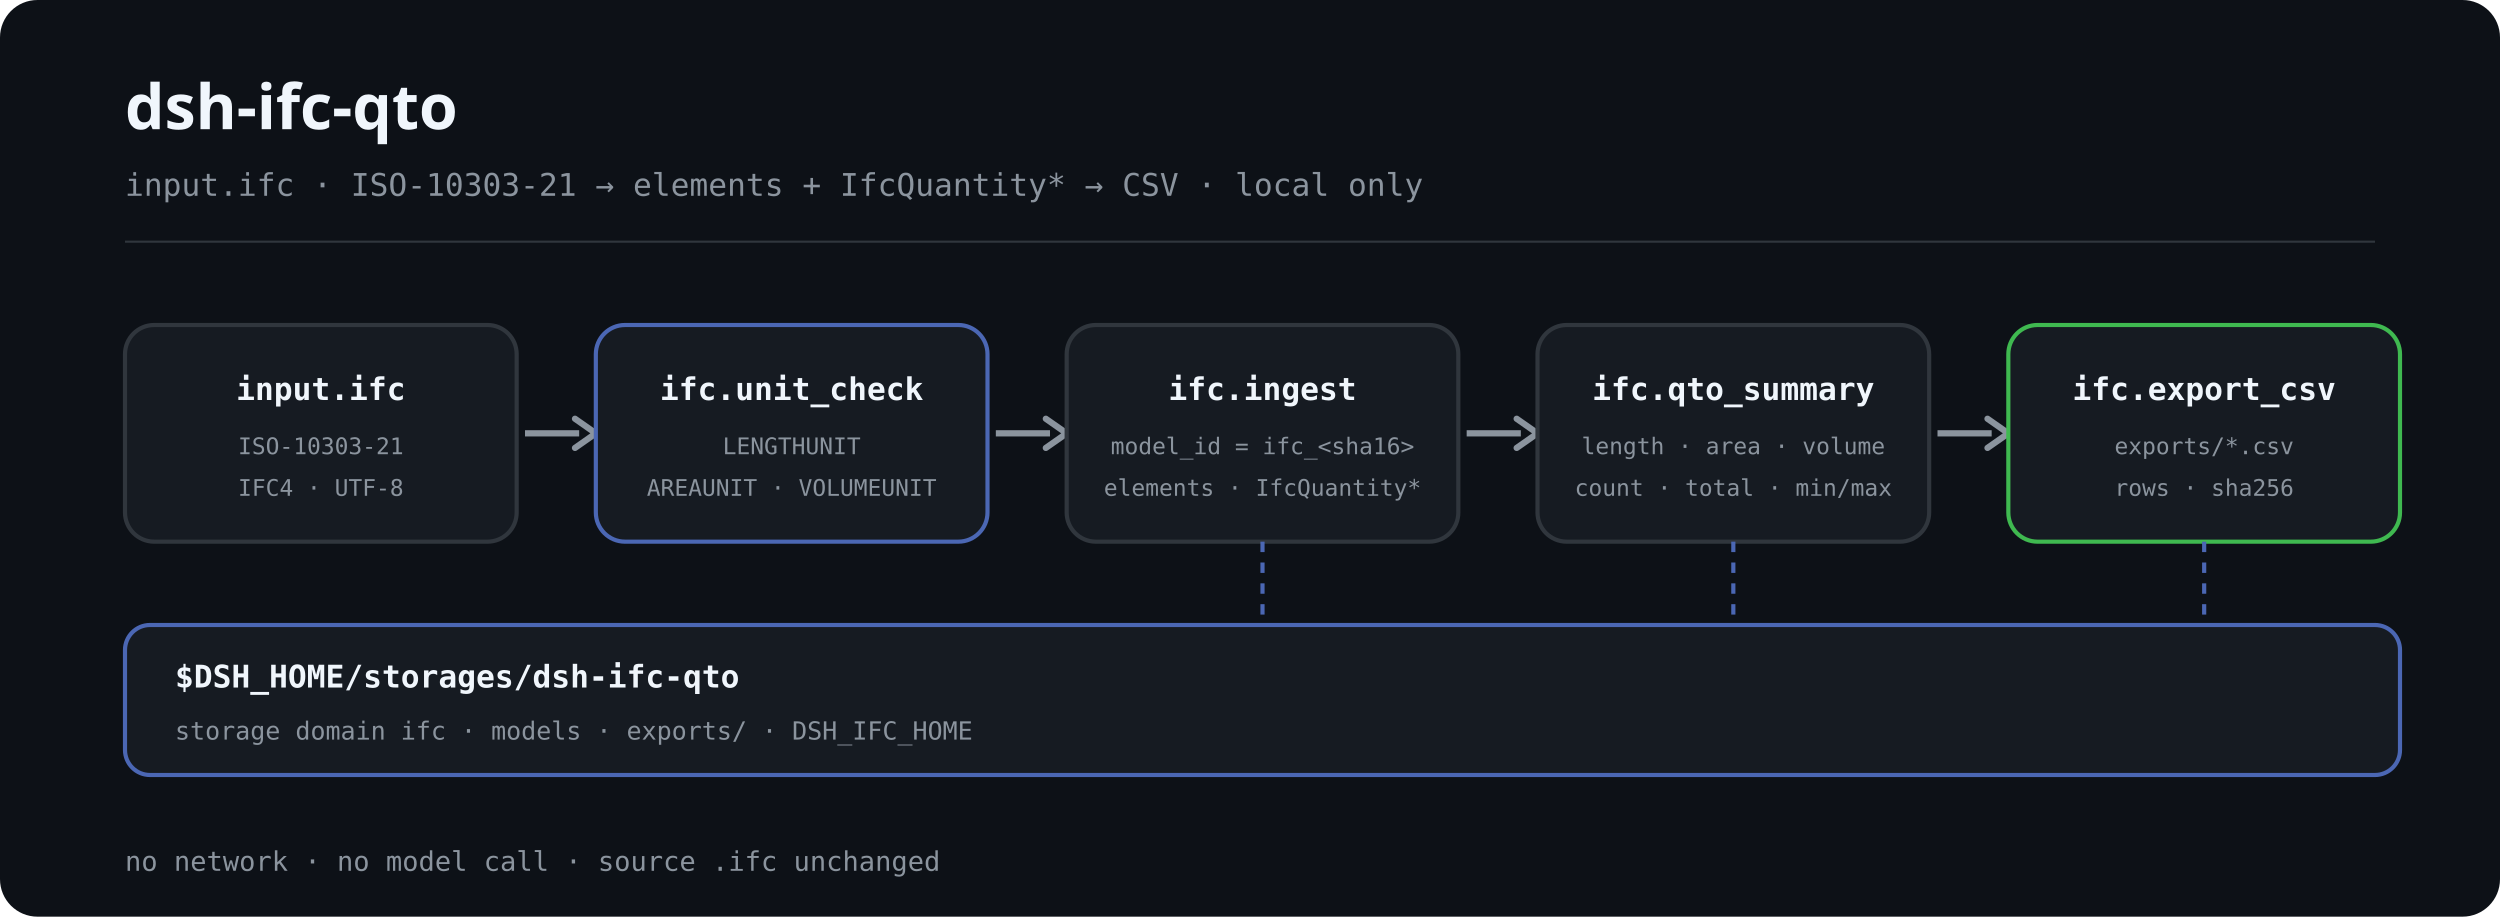
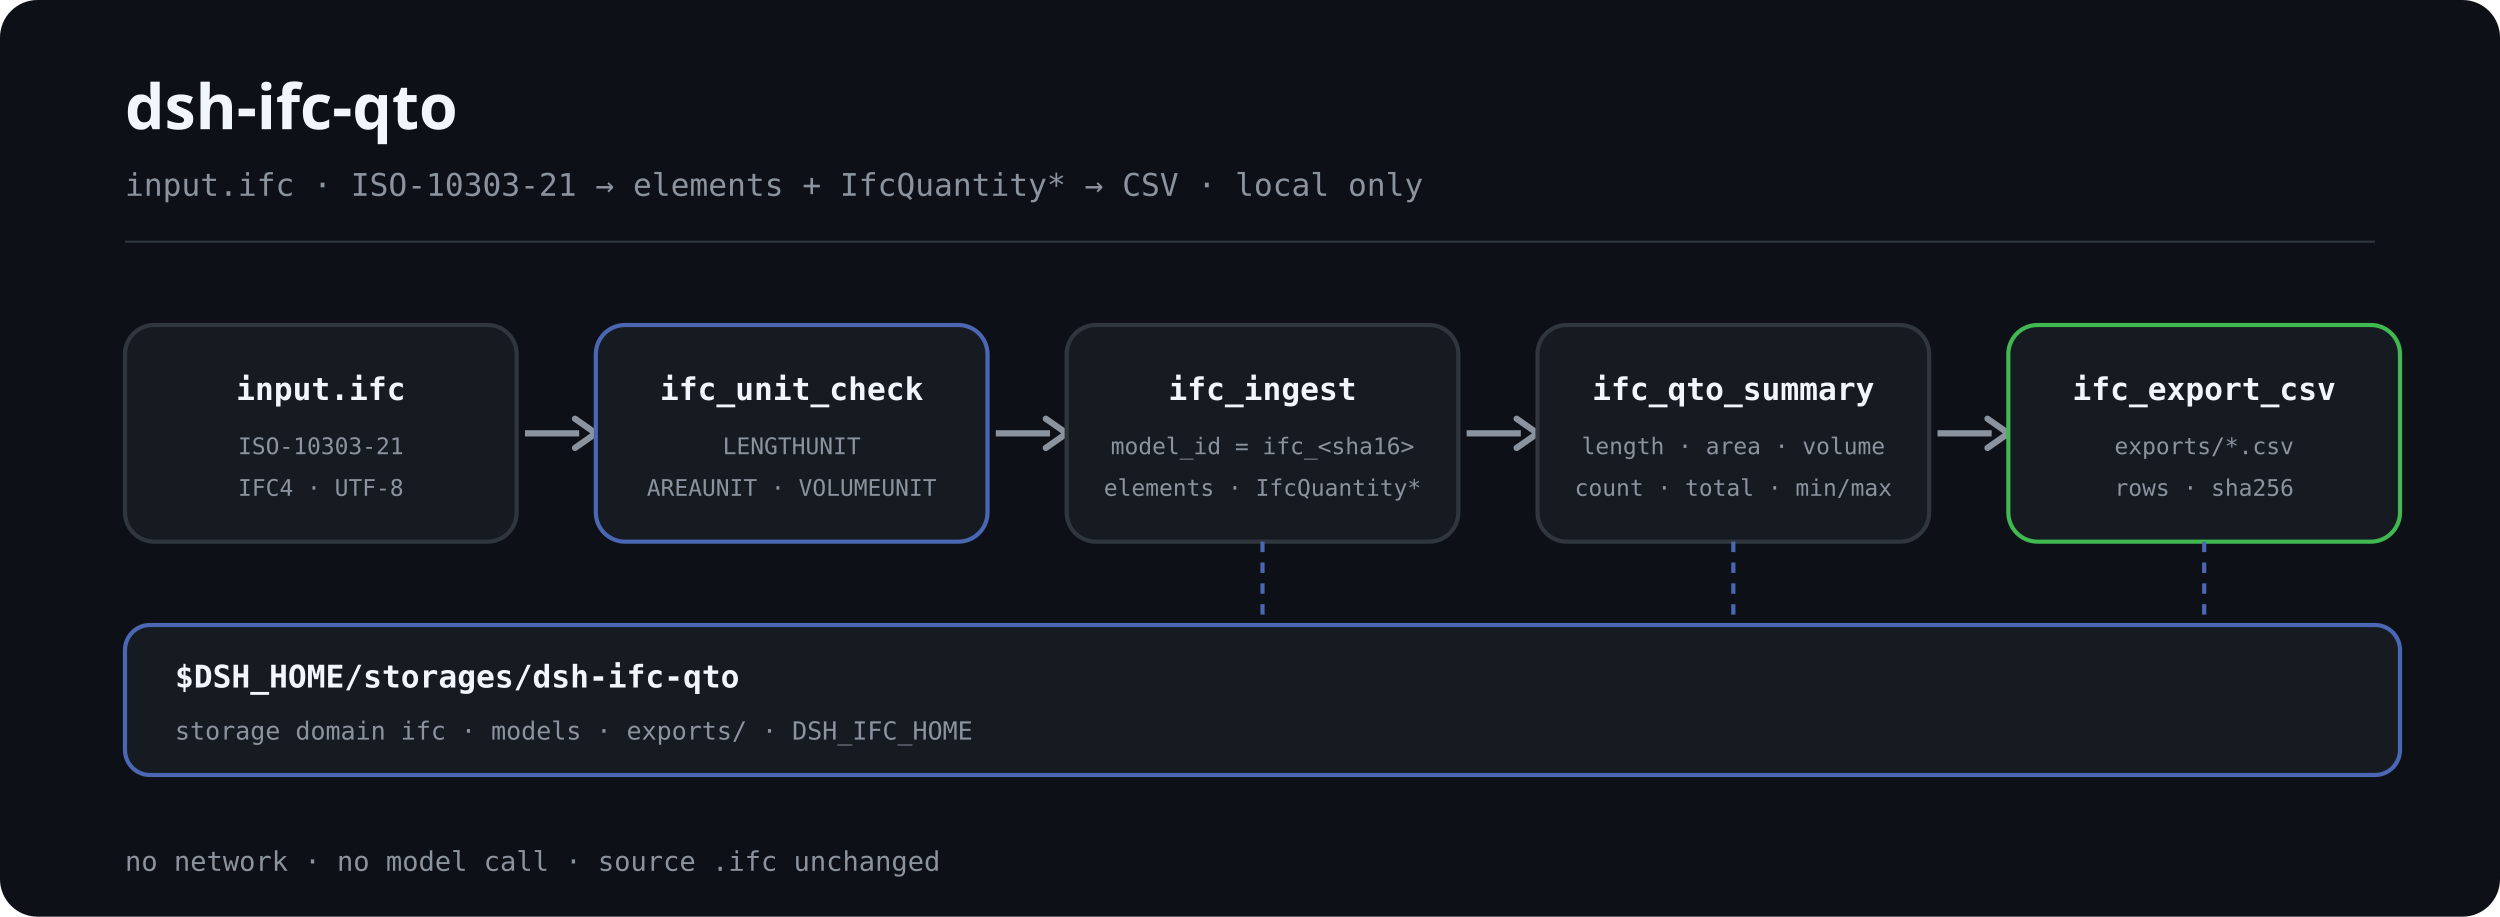
<svg xmlns="http://www.w3.org/2000/svg" width="1200" height="440" viewBox="0 0 1200 440" role="img" aria-label="dsh-ifc-qto pipeline">
  <rect width="1200" height="440" rx="18" fill="#0d1117" />
  <text x="60" y="62" fill="#f0f6fc" font-family="ui-sans-serif,system-ui,sans-serif" font-size="30" font-weight="700">dsh-ifc-qto</text>
  <text x="60" y="94" fill="#8b949e" font-family="ui-monospace,monospace" font-size="15">input.ifc · ISO-10303-21 → elements + IfcQuantity* → CSV · local only</text>
  <line x1="60" y1="116" x2="1140" y2="116" stroke="#30363d" />
  <rect x="60" y="156" width="188" height="104" rx="14" fill="#161b22" stroke="#30363d" stroke-width="2" />
  <text x="154" y="192" fill="#f0f6fc" text-anchor="middle" font-family="ui-monospace,monospace" font-size="15" font-weight="700">input.ifc</text>
  <text x="154" y="218" fill="#8b949e" text-anchor="middle" font-family="ui-monospace,monospace" font-size="11">ISO-10303-21</text>
  <text x="154" y="238" fill="#8b949e" text-anchor="middle" font-family="ui-monospace,monospace" font-size="11">IFC4 · UTF-8</text>
  <path d="M252 208h26" stroke="#8b949e" stroke-width="3" />
  <path d="M276 201l10 7-10 7" fill="none" stroke="#8b949e" stroke-width="3" stroke-linecap="round" stroke-linejoin="round" />
  <rect x="286" y="156" width="188" height="104" rx="14" fill="#161b22" stroke="#4B67B4" stroke-width="2" />
-   <text x="380" y="192" fill="#f0f6fc" text-anchor="middle" font-family="ui-monospace,monospace" font-size="15" font-weight="700">ifc.unit_check</text>
+   <text x="380" y="192" fill="#f0f6fc" text-anchor="middle" font-family="ui-monospace,monospace" font-size="15" font-weight="700">ifc_unit_check</text>
  <text x="380" y="218" fill="#8b949e" text-anchor="middle" font-family="ui-monospace,monospace" font-size="11">LENGTHUNIT</text>
  <text x="380" y="238" fill="#8b949e" text-anchor="middle" font-family="ui-monospace,monospace" font-size="11">AREAUNIT · VOLUMEUNIT</text>
  <path d="M478 208h26" stroke="#8b949e" stroke-width="3" />
  <path d="M502 201l10 7-10 7" fill="none" stroke="#8b949e" stroke-width="3" stroke-linecap="round" stroke-linejoin="round" />
  <rect x="512" y="156" width="188" height="104" rx="14" fill="#161b22" stroke="#30363d" stroke-width="2" />
-   <text x="606" y="192" fill="#f0f6fc" text-anchor="middle" font-family="ui-monospace,monospace" font-size="15" font-weight="700">ifc.ingest</text>
+   <text x="606" y="192" fill="#f0f6fc" text-anchor="middle" font-family="ui-monospace,monospace" font-size="15" font-weight="700">ifc_ingest</text>
  <text x="606" y="218" fill="#8b949e" text-anchor="middle" font-family="ui-monospace,monospace" font-size="11">model_id = ifc_&lt;sha16&gt;</text>
  <text x="606" y="238" fill="#8b949e" text-anchor="middle" font-family="ui-monospace,monospace" font-size="11">elements · IfcQuantity*</text>
  <path d="M704 208h26" stroke="#8b949e" stroke-width="3" />
  <path d="M728 201l10 7-10 7" fill="none" stroke="#8b949e" stroke-width="3" stroke-linecap="round" stroke-linejoin="round" />
  <rect x="738" y="156" width="188" height="104" rx="14" fill="#161b22" stroke="#30363d" stroke-width="2" />
-   <text x="832" y="192" fill="#f0f6fc" text-anchor="middle" font-family="ui-monospace,monospace" font-size="15" font-weight="700">ifc.qto_summary</text>
+   <text x="832" y="192" fill="#f0f6fc" text-anchor="middle" font-family="ui-monospace,monospace" font-size="15" font-weight="700">ifc_qto_summary</text>
  <text x="832" y="218" fill="#8b949e" text-anchor="middle" font-family="ui-monospace,monospace" font-size="11">length · area · volume</text>
  <text x="832" y="238" fill="#8b949e" text-anchor="middle" font-family="ui-monospace,monospace" font-size="11">count · total · min/max</text>
  <path d="M930 208h26" stroke="#8b949e" stroke-width="3" />
  <path d="M954 201l10 7-10 7" fill="none" stroke="#8b949e" stroke-width="3" stroke-linecap="round" stroke-linejoin="round" />
  <rect x="964" y="156" width="188" height="104" rx="14" fill="#161b22" stroke="#3fb950" stroke-width="2" />
-   <text x="1058" y="192" fill="#f0f6fc" text-anchor="middle" font-family="ui-monospace,monospace" font-size="15" font-weight="700">ifc.export_csv</text>
+   <text x="1058" y="192" fill="#f0f6fc" text-anchor="middle" font-family="ui-monospace,monospace" font-size="15" font-weight="700">ifc_export_csv</text>
  <text x="1058" y="218" fill="#8b949e" text-anchor="middle" font-family="ui-monospace,monospace" font-size="11">exports/*.csv</text>
  <text x="1058" y="238" fill="#8b949e" text-anchor="middle" font-family="ui-monospace,monospace" font-size="11">rows · sha256</text>
  <path d="M606 260v40" stroke="#4B67B4" stroke-width="2" stroke-dasharray="5 5" />
  <path d="M832 260v40" stroke="#4B67B4" stroke-width="2" stroke-dasharray="5 5" />
  <path d="M1058 260v40" stroke="#4B67B4" stroke-width="2" stroke-dasharray="5 5" />
  <rect x="60" y="300" width="1092" height="72" rx="12" fill="#161b22" stroke="#4B67B4" stroke-width="2" />
  <text x="84" y="330" fill="#f0f6fc" font-family="ui-monospace,monospace" font-size="15" font-weight="700">$DSH_HOME/storages/dsh-ifc-qto</text>
  <text x="84" y="355" fill="#8b949e" font-family="ui-monospace,monospace" font-size="12">storage domain ifc · models · exports/ · DSH_IFC_HOME</text>
  <text x="60" y="418" fill="#8b949e" font-family="ui-monospace,monospace" font-size="13">no network · no model call · source .ifc unchanged</text>
</svg>
